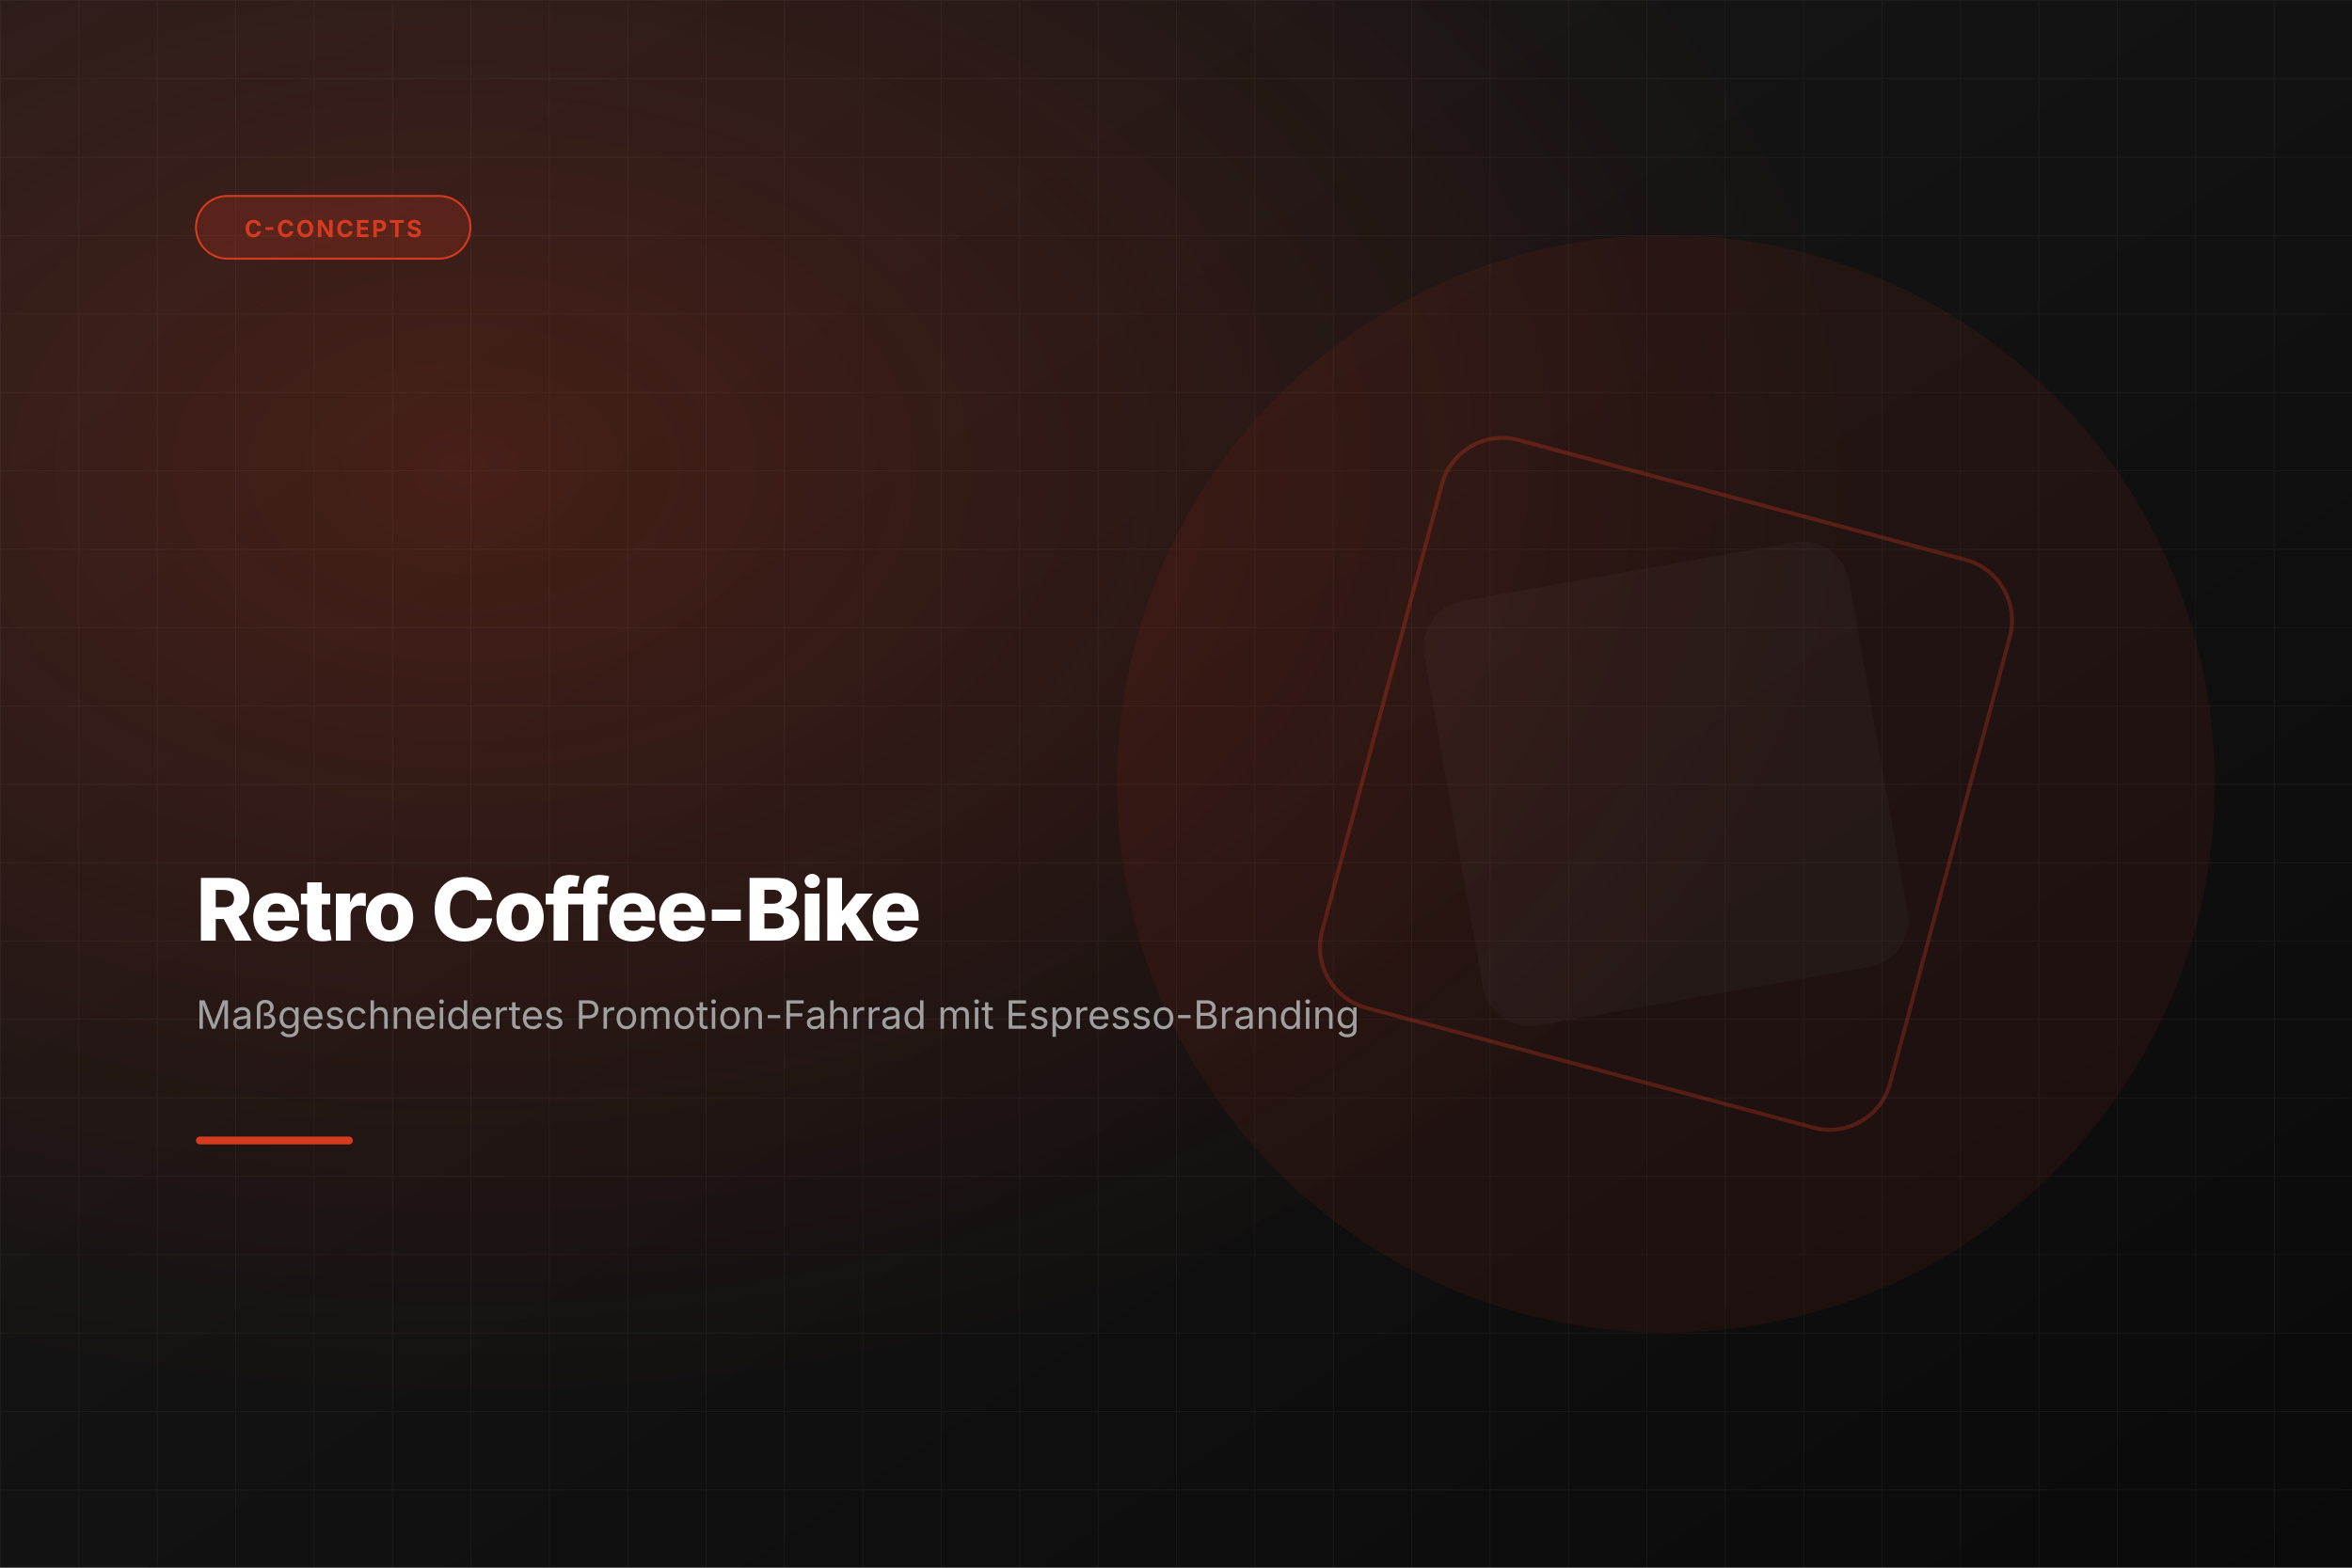
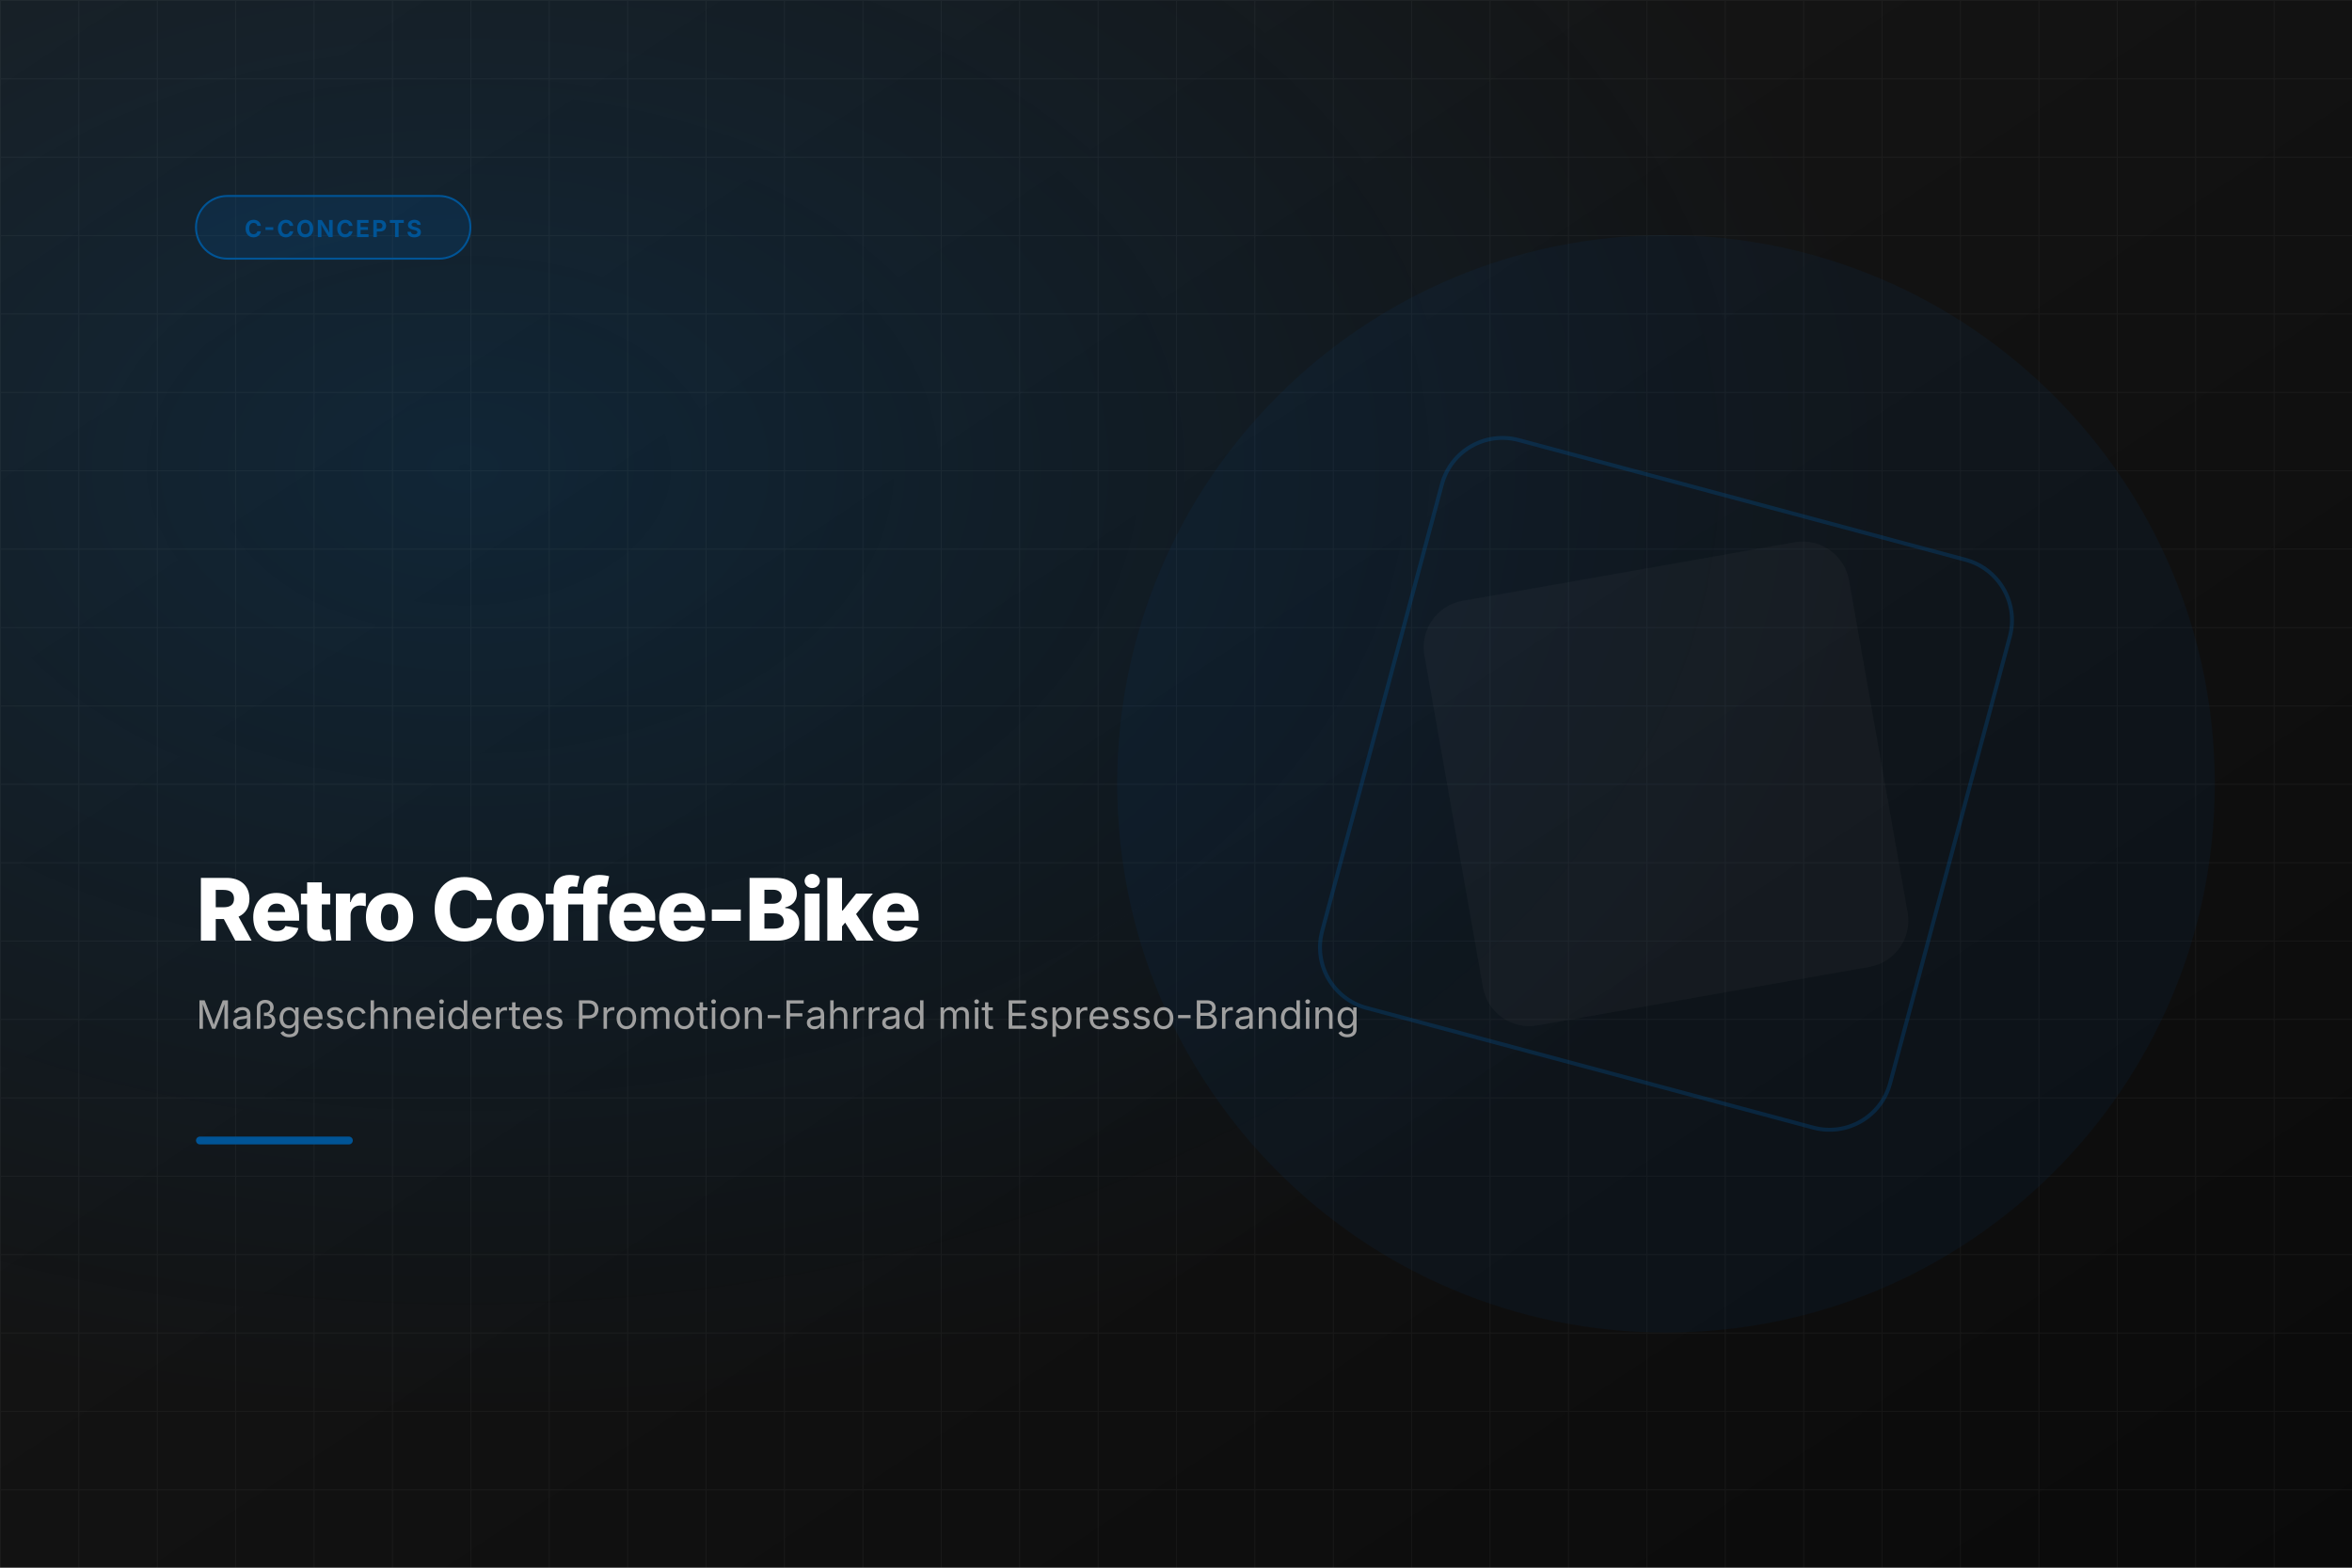
<svg xmlns="http://www.w3.org/2000/svg" viewBox="0 0 1200 800" width="100%" height="100%">
  <defs>
    <linearGradient id="bgGrad" x1="0%" y1="0%" x2="100%" y2="100%">
      <stop offset="0%" stop-color="#1A1A1A" />
      <stop offset="50%" stop-color="#121212" />
      <stop offset="100%" stop-color="#0A0A0A" />
    </linearGradient>
    <radialGradient id="accentGlow" cx="20%" cy="30%" r="60%">
-       <stop offset="0%" stop-color="#D63B1F" stop-opacity="0.25" />
-       <stop offset="100%" stop-color="#D63B1F" stop-opacity="0" />
+       <stop offset="0%" stop-color="#005496" stop-opacity="0.25" />
+       <stop offset="100%" stop-color="#005496" stop-opacity="0" />
    </radialGradient>
    <pattern id="grid" width="40" height="40" patternUnits="userSpaceOnUse">
      <path d="M 40 0 L 0 0 0 40" fill="none" stroke="#FFFFFF" stroke-opacity="0.04" stroke-width="1" />
    </pattern>
  </defs>
  <rect width="1200" height="800" fill="url(#bgGrad)" />
  <rect width="1200" height="800" fill="url(#accentGlow)" />
  <rect width="1200" height="800" fill="url(#grid)" />
-   <circle cx="850" cy="400" r="280" fill="#D63B1F" fill-opacity="0.08" />
-   <rect x="700" y="250" width="300" height="300" rx="32" fill="none" stroke="#D63B1F" stroke-opacity="0.3" stroke-width="2" transform="rotate(15 850 400)" />
+   <circle cx="850" cy="400" r="280" fill="#005496" fill-opacity="0.08" />
+   <rect x="700" y="250" width="300" height="300" rx="32" fill="none" stroke="#005496" stroke-opacity="0.3" stroke-width="2" transform="rotate(15 850 400)" />
  <rect x="740" y="290" width="220" height="220" rx="24" fill="#FFFFFF" fill-opacity="0.03" transform="rotate(-10 850 400)" />
  <g transform="translate(100, 100)">
-     <rect width="140" height="32" rx="16" fill="#D63B1F" fill-opacity="0.2" stroke="#D63B1F" stroke-width="1" />
-     <text x="70" y="21" fill="#D63B1F" font-family="system-ui, -apple-system, sans-serif" font-size="12" font-weight="700" text-anchor="middle" letter-spacing="1">C-CONCEPTS</text>
+     <rect width="140" height="32" rx="16" fill="#005496" fill-opacity="0.2" stroke="#005496" stroke-width="1" />
+     <text x="70" y="21" fill="#005496" font-family="system-ui, -apple-system, sans-serif" font-size="12" font-weight="700" text-anchor="middle" letter-spacing="1">C-CONCEPTS</text>
  </g>
  <g transform="translate(100, 480)">
    <text x="0" y="0" fill="#FFFFFF" font-family="system-ui, -apple-system, sans-serif" font-size="44" font-weight="800" letter-spacing="-1">Retro Coffee-Bike</text>
    <text x="0" y="45" fill="#A0A0A0" font-family="system-ui, -apple-system, sans-serif" font-size="20" font-weight="400">Maßgeschneidertes Promotion-Fahrrad mit Espresso-Branding</text>
  </g>
-   <rect x="100" y="580" width="80" height="4" rx="2" fill="#D63B1F" />
+   <rect x="100" y="580" width="80" height="4" rx="2" fill="#005496" />
</svg>
